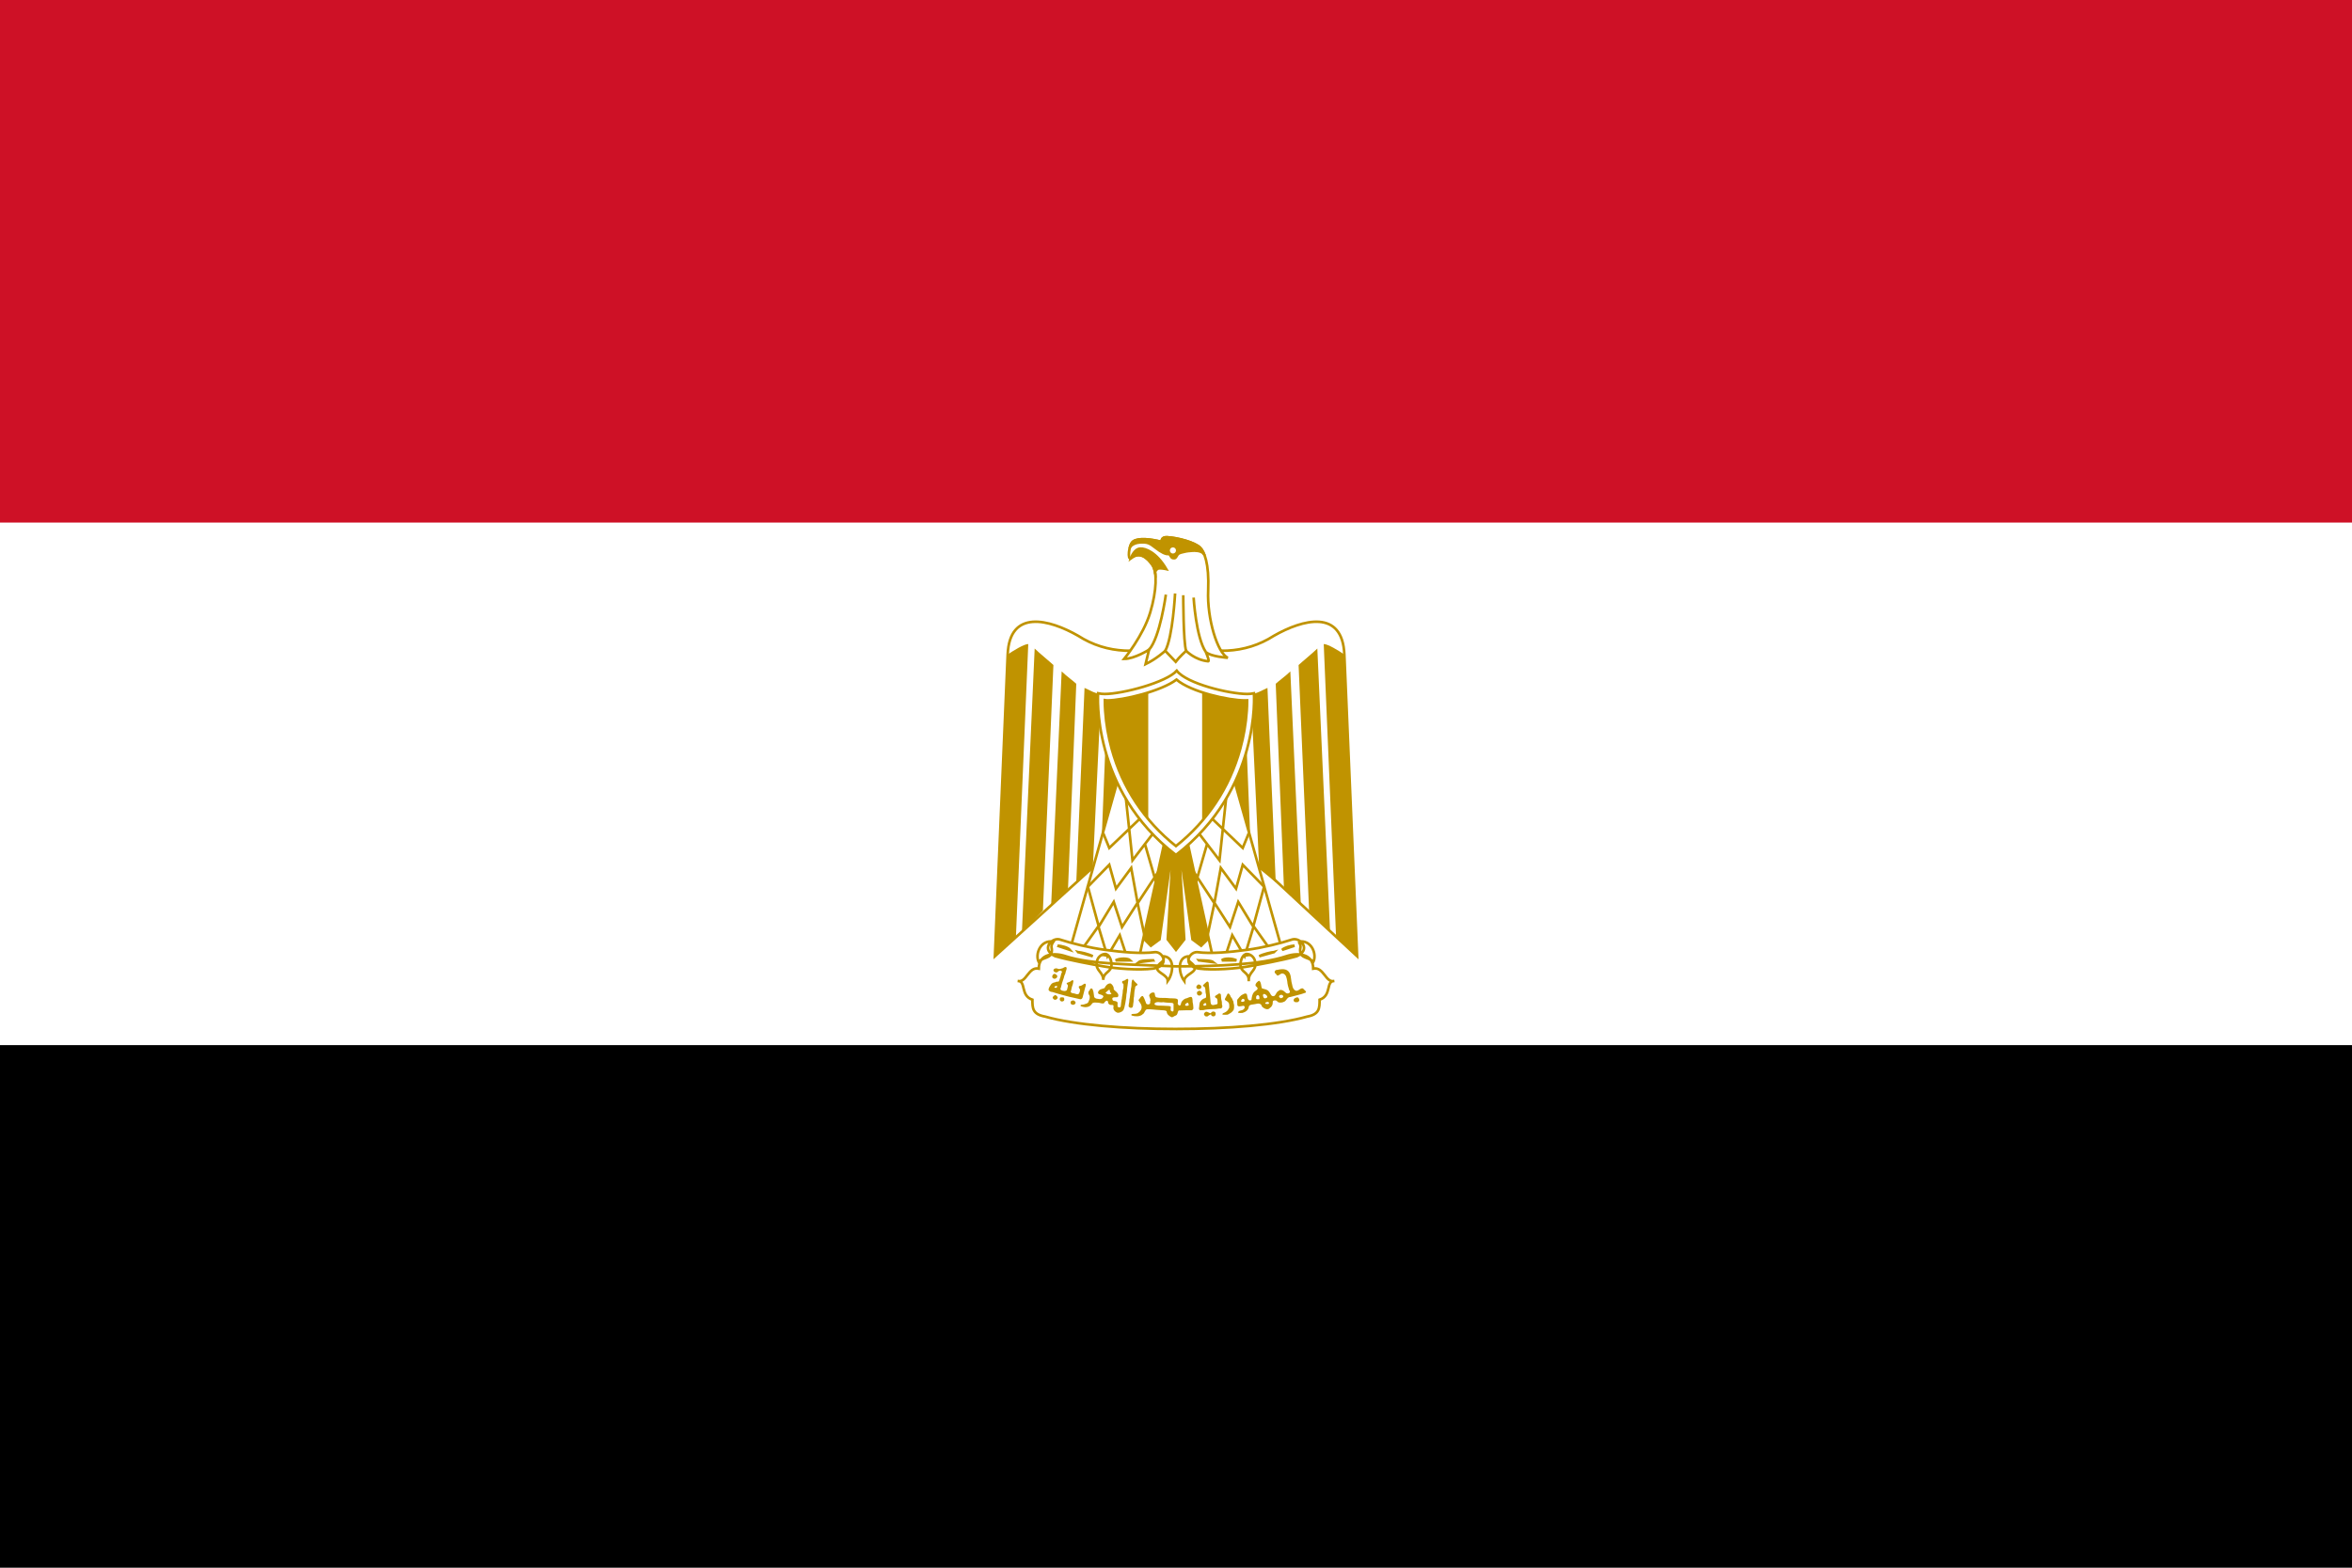
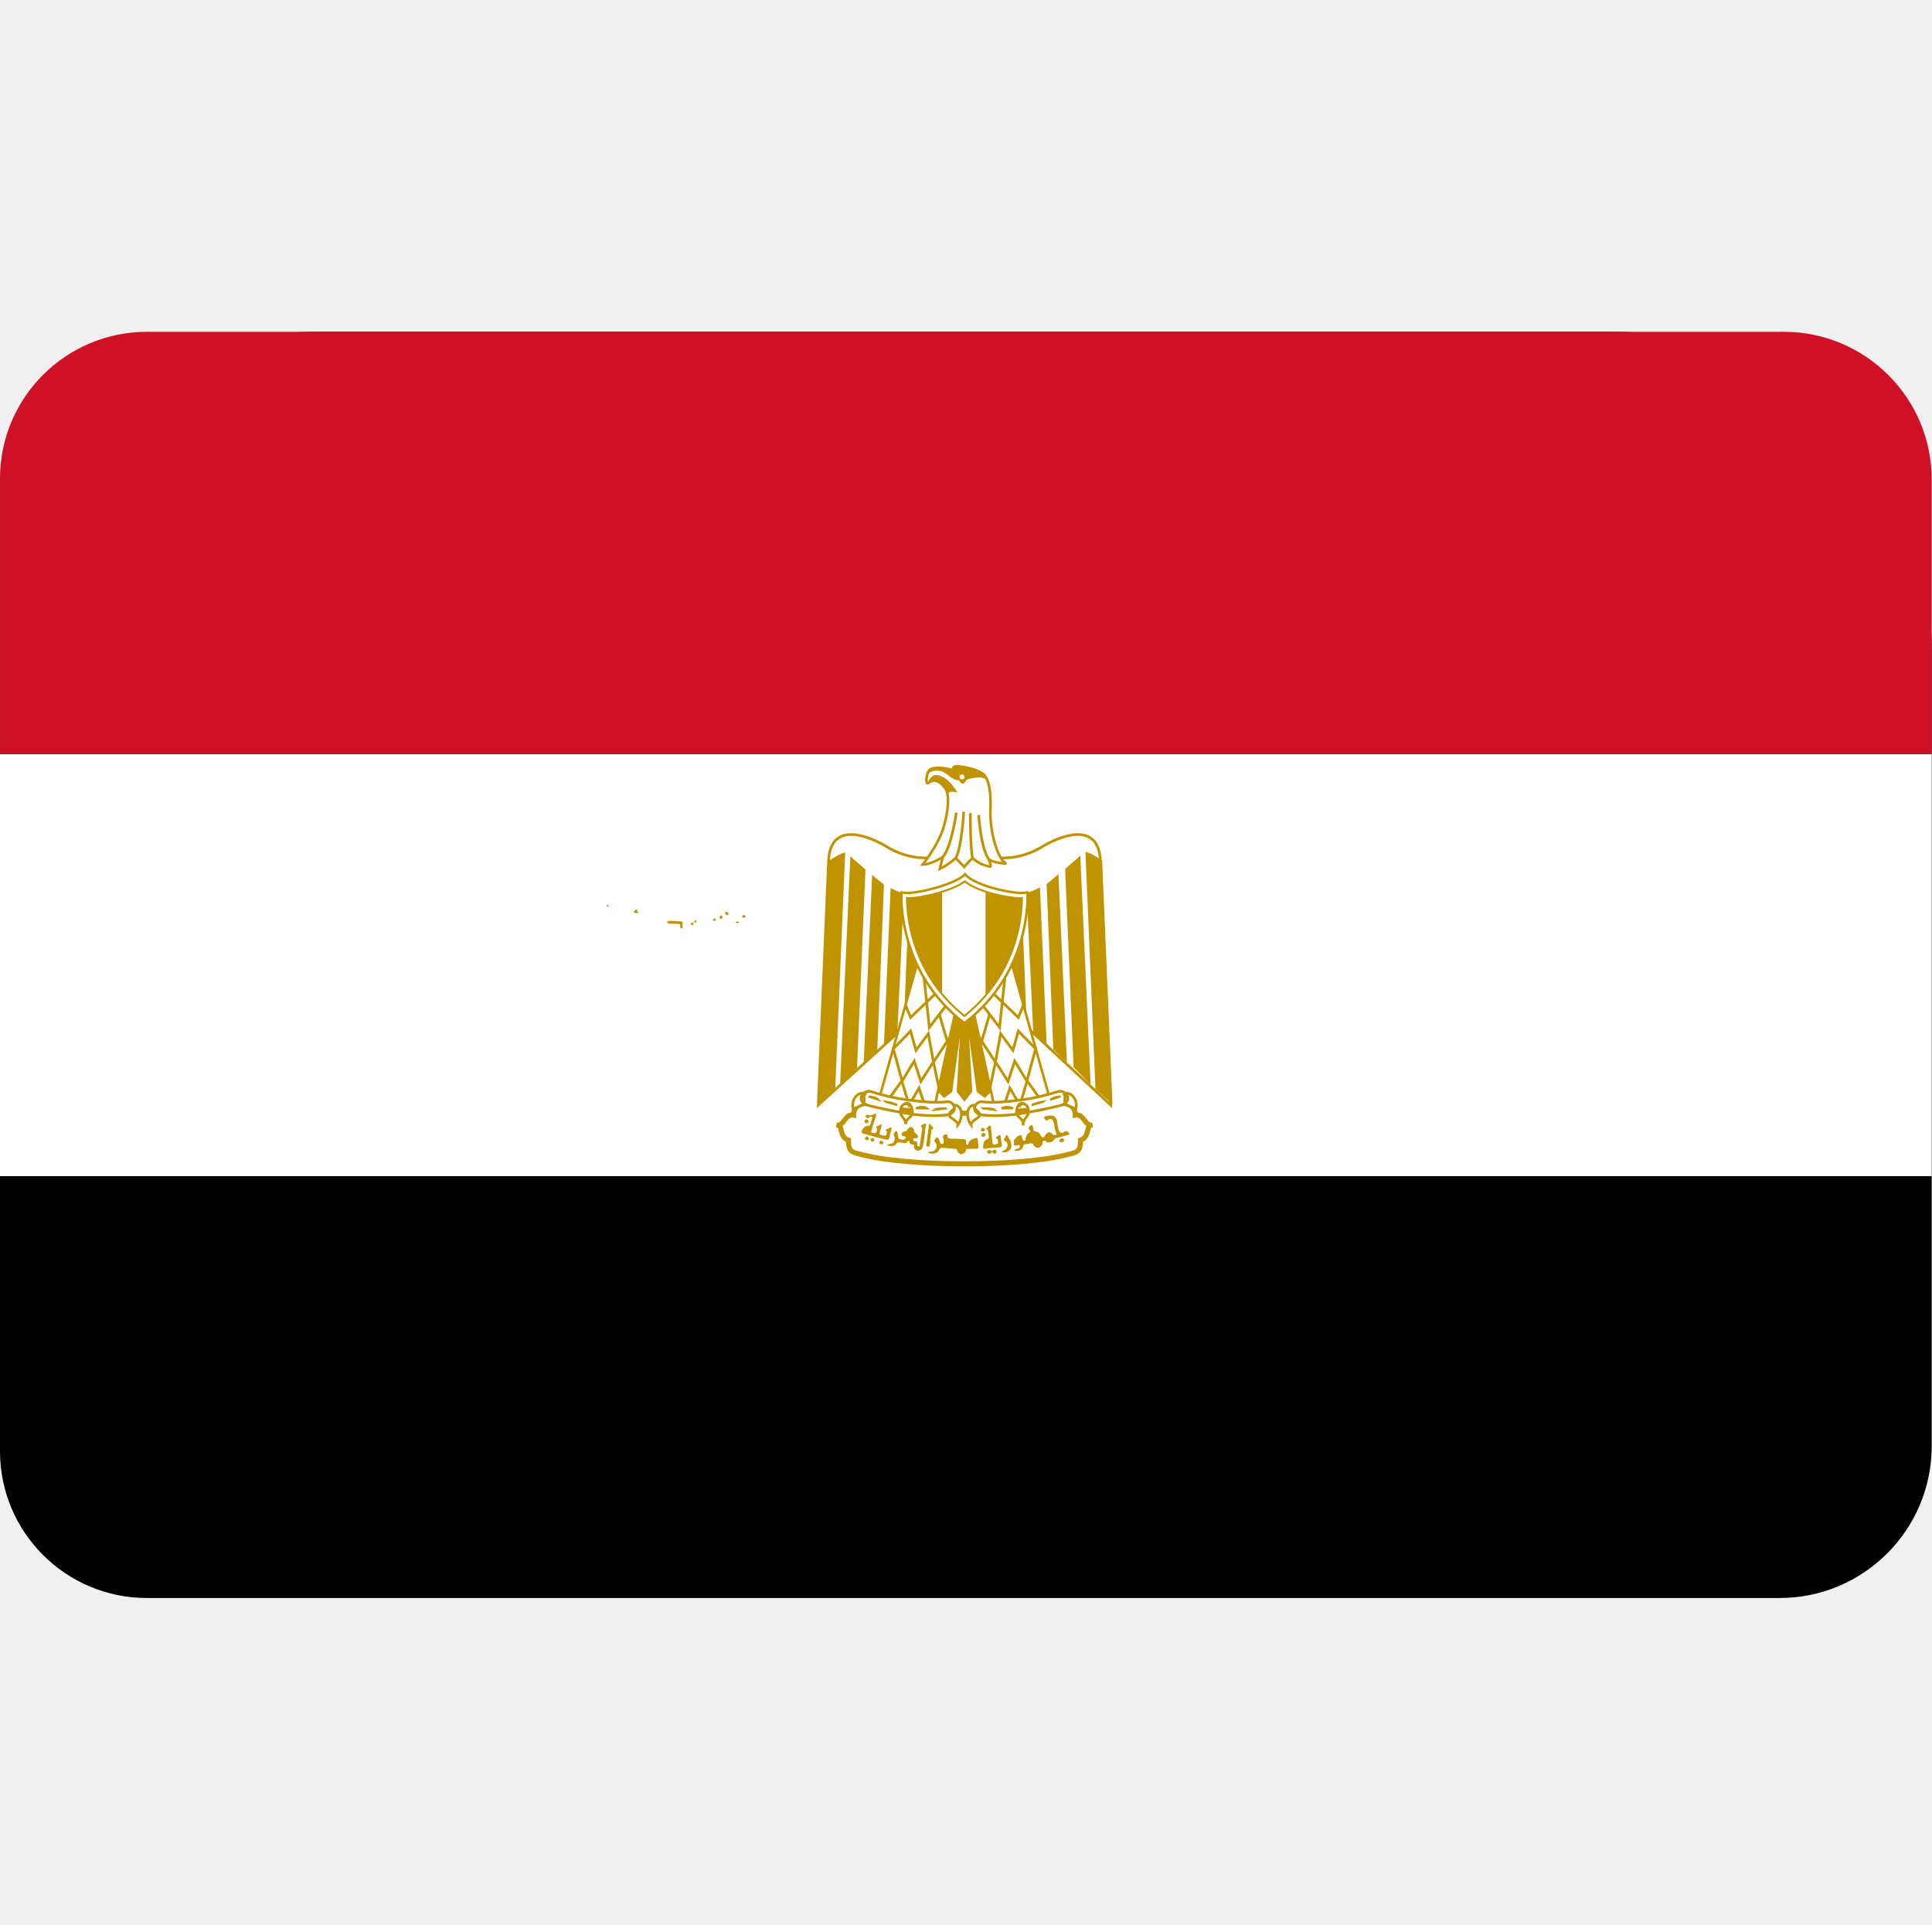
- <svg xmlns="http://www.w3.org/2000/svg" xmlns:xlink="http://www.w3.org/1999/xlink" width="900" height="600">
-   <path d="M0 0h900v600H0z" />
-   <path fill="#fff" d="M0 0h900v400H0z" />
-   <path fill="#ce1126" d="M0 0h900v200H0z" />
-   <g fill="#fff" stroke="#c09300">
-     <path d="M450.81 302.4l68.488 63.58-4.876-115.47c-.716-17.5-15.924-13.486-26.97-7.173-11.192 7.172-23.96 7.172-37.447 2.437-13.485 4.735-26.253 4.735-37.444-2.437-11.045-6.313-26.25-10.328-26.97 7.172l-4.878 115.47 70.098-63.58z" />
-     <g id="a" fill="#c09300" stroke="none">
-       <path d="M393.47 246.49l-4.734 112.32-8.035 7.168 4.88-115.47c2.294-1.578 6.313-4.017 7.89-4.017zM403.09 254.53l-4.017 93.955-8.032 8.22 4.878-108.49c1.58 1.577 6.314 5.45 7.172 6.31zM411.84 261.7l-3.155 78.362-6.455 6.31 4.018-89.406c1.574 1.578 4.73 3.874 5.592 4.734zM421.31 265.72l-3.156 66.787-6.313 5.12 3.157-74.345c1.58.717 4.735 2.438 6.313 2.438zM430.06 265.72l-2.297 55.657-6.455 6.313 2.44-61.252c1.575 0 5.593 0 6.312-.718z" />
+ <svg xmlns="http://www.w3.org/2000/svg" viewBox="0 0 512 510" fill-rule="evenodd" clip-rule="evenodd">
+   <g transform="scale(.4 .637)">
+     <path fill="none" d="M0 0h1280v800H0z" />
+     <clipPath id="a">
+       <path d="M0 0h1280v800H0z" />
+     </clipPath>
+     <g clip-path="url(#a)">
+       <path d="M1279.8 269.74c0-72.688-94.083-131.7-209.966-131.7H209.968C94.085 138.04 0 197.05 0 269.74V603.79c0 33.693 43.612 61.047 97.328 61.047h1081.69c55.623 0 100.783-28.327 100.783-63.217V269.74z" />
+       <path fill="#fff" d="M0 313.726h1279.8v175.6H0z" />
+       <path d="M1279.8 199.5c0-33.922-43.905-61.46-97.983-61.46H97.382c-53.746 0-97.38 27.37-97.38 61.08v114.52h1279.8V199.5z" fill="#ce1126" />
+       <path d="M450.81 302.4l68.488 63.58-4.876-115.47c-.716-17.5-15.924-13.486-26.97-7.173-11.192 7.172-23.96 7.172-37.447 2.437-13.485 4.735-26.253 4.735-37.444-2.437-11.045-6.313-26.25-10.328-26.97 7.172l-4.878 115.47 70.098-63.58z" fill="#fff" stroke="#c09300" stroke-width="1.27" transform="matrix(1.398 0 0 .879 9.884 138.037)" />
+       <g fill="#c09300">
+         <path d="M559.955 354.702l-6.618 98.73-11.233 6.3 6.82-101.498c3.208-1.388 8.826-3.53 11.03-3.53v-.002zM573.404 361.77l-5.616 82.585-11.23 7.226 6.82-95.362c2.207 1.386 8.826 4.79 10.026 5.547v.004zM585.636 368.07l-4.41 68.88-9.024 5.547 5.617-78.587c2.2 1.387 6.613 3.405 7.816 4.16zM598.875 371.605l-4.412 58.706-8.825 4.5 4.412-65.348c2.207.63 6.62 2.143 8.825 2.143zM611.108 371.605l-3.21 48.922-9.025 5.55 3.41-53.84c2.203-.002 7.82-.002 8.825-.632z" />
+       </g>
+       <g fill="#c09300">
+         <path d="M719.14 354.457l6.63 98.617 11.248 6.294-6.83-101.383c-3.213-1.385-8.84-3.527-11.047-3.527zM705.673 361.516l5.624 82.493 11.245 7.216-6.828-95.254c-2.21 1.384-8.84 4.785-10.04 5.54v.004zM693.423 367.812l4.416 68.8 9.037 5.54-5.625-78.497c-2.204 1.386-6.624 3.402-7.83 4.157zM680.165 371.34l4.418 58.64 8.84 4.495-4.42-65.274c-2.21.63-6.63 2.14-8.838 2.14zM667.915 371.34l3.216 48.868 9.038 5.543-3.415-53.778c-2.206 0-7.83 0-8.838-.63z" />
+       </g>
+       <path d="M453.16 315.06l9.613 43.755-3.158 3.155-3.3-2.44-5.45-39.017 2.294 39.018-3.157 4.017-3.157-4.016 2.297-39.017-5.45 39.018-3.303 2.44-3.155-3.155 9.61-43.755h6.315z" fill="#c09300" stroke="#c09300" stroke-width="1.07" transform="matrix(1.398 0 0 .879 9.884 138.037)" />
+       <g stroke="#c09300">
+         <path d="M428.48 295.84l-19.08 67.705 26.255 4.018 11.188-50.924-18.363-20.8z" fill="#fff" stroke-width="1.19" transform="matrix(1.398 0 0 .879 9.884 138.037)" />
+         <path d="M422.17 318.94l2.296 5.593 12.405-11.848M430.76 304.92l2.596 24.346 7.89-10.328M438.09 322.95l4.31 14.875M444.09 332.36l-8.718 13.24m2.72 13.217l-2.79-13.198-2.437-13.424-5.84 7.91-2.562-9.12-8.174 8.385 4.156 15.252 5.738-9.435 3.156 9.612 5.89-9.163M414.99 361.97l5.3-7.444 3.453 11.457 4.734-8.032 3.157 9.615" stroke-width="1.27" fill="none" transform="matrix(1.398 0 0 .879 9.884 138.037)" />
+       </g>
+       <g stroke="#c09300">
+         <path d="M428.48 295.84l-19.08 67.705 26.255 4.018 11.188-50.924-18.363-20.8z" fill="#fff" stroke-width="1.19" transform="matrix(-1.398 0 0 .879 1268.084 138.037)" />
+         <path d="M422.17 318.94l2.296 5.593 12.405-11.848M430.76 304.92l2.596 24.346 7.89-10.328M438.09 322.95l4.31 14.875M444.09 332.36l-8.718 13.24m2.72 13.217l-2.79-13.198-2.437-13.424-5.84 7.91-2.562-9.12-8.174 8.385 4.156 15.252 5.738-9.435 3.156 9.612 5.89-9.163M414.99 361.97l5.3-7.444 3.453 11.457 4.734-8.032 3.157 9.615" stroke-width="1.27" fill="none" transform="matrix(-1.398 0 0 .879 1268.084 138.037)" />
+       </g>
+       <path d="M450 393.81c19.943 0 39.024-1.578 50.213-4.734 4.735-.86 4.735-3.298 4.735-6.455 4.736-1.577 2.295-7.17 5.595-7.17-3.3.863-4.016-5.594-8.033-4.73 0-5.598-5.596-6.314-10.33-4.74-9.47 3.16-26.255 3.876-42.18 3.876-15.924-.717-32.567-.717-42.18-3.875-4.733-1.574-10.326-.858-10.326 4.74-4.018-.864-4.736 5.593-8.034 4.73 3.3 0 .86 5.593 5.594 7.17 0 3.158 0 5.597 4.878 6.456 11.045 3.156 30.128 4.734 50.068 4.734z" fill="#fff" stroke="#c09300" stroke-width="2.38" stroke-linecap="round" transform="matrix(1.398 0 0 .879 9.884 138.037)" />
+       <path d="M422.89 363.54c6.454.86 13.628 1.578 19.225.86 3.153 0 5.45 5.452-.863 6.314-5.593.715-14.345 0-19.08-.862-4.017-.718-12.768-2.295-18.364-3.876-5.594-2.436-1.576-7.168 1.578-6.452 4.88 1.577 11.192 3.157 17.505 4.016zM477.12 363.54c-6.457.86-13.628 1.578-19.08.86-3.302 0-5.597 5.452.716 6.314 5.596.715 14.347 0 19.078-.862 4.02-.718 12.77-2.295 18.364-3.876 5.597-2.436 1.58-7.168-1.577-6.452-4.877 1.577-11.19 3.157-17.5 4.016zM403.09 360.39c-4.877-.86-7.172 4.732-5.593 7.887.717-1.578 4.017-1.578 4.735-3.155.858-2.437-.718-2.437.858-4.732zM422.17 375.06c0-3.153 3.155-2.765 3.155-5.92 0-1.578-.86-4.02-2.437-4.02-1.58 0-3.158 1.58-3.158 3.157-.717 3.157 2.44 3.63 2.44 6.783zM444.88 365.98c4.73 0 4.262 6.314 1.966 9.47 0-2.295-4.017-3.156-4.017-4.732 0-2.442 3.625-2.442 2.05-4.738zM496.91 360.39c4.878-.86 7.174 4.732 5.595 7.887-.718-1.578-4.017-1.578-4.734-3.155-.86-2.437.72-2.437-.86-4.732zM477.83 375.06c0-3.153-3.153-2.765-3.153-5.92 0-1.578.86-4.02 2.438-4.02 1.577 0 3.156 1.58 3.156 3.157.72 3.157-2.44 3.63-2.44 6.783zM455.12 365.98c-4.732 0-4.263 6.314-1.967 9.47 0-2.295 4.015-3.156 4.015-4.732 0-2.442-3.626-2.442-2.048-4.738z" fill="#fff" stroke="#c09300" stroke-width="1.27" stroke-linecap="round" transform="matrix(1.398 0 0 .879 9.884 138.037)" />
+       <g fill="#fff" stroke="#c09300" stroke-width=".89" stroke-linecap="round">
+         <path d="M575.613 456.21c2.208 0 5.617.63 6.62 1.385l-6.627-1.39.007.004zM586.63 458.353c1.204 0 5.616.63 7.822 1.385l-7.83-1.39.007.005zM626.75 461.122c-2.205 0-6.617 0-7.818.63l7.815-.634.005.004zM614.52 461.122c-1.202-.757-5.615-.757-7.82 0h7.82zM702.37 456.21c-2.207 0-5.418.63-6.62 1.385l6.62-1.386zM691.34 458.353c-1.203 0-5.617.63-7.823 1.385l7.83-1.39-.008.005zM651.216 461.122c2.208 0 6.62 0 7.822.63l-7.828-.634.006.004zM663.45 461.122c1.2-.757 5.616-.757 7.82 0h-7.828.007z" />
+       </g>
+       <g fill="#c09300">
+         <path d="M573.753 467.293c-.746-.09-1.14-.462-.95-.9.23-.536.91-.842 1.554-.7.41.092 1.16.568 1.163.738.005.197-.39.662-.562.664-.074 0-.188.04-.254.09-.14.104-.577.154-.95.11zM650.545 470.74c-.278-.067-.72-.457-.72-.638.003-.34.803-.895 1.3-.897.244 0 .915.218 1.165.38.455.298.355.786-.215 1.063-.28.136-1.12.186-1.53.09zM651.05 472.918c-.588-.124-.804-.305-.85-.715-.052-.426.016-.493.733-.738l.51-.176.485.135c.67.188.97.39.993.674.026.305-.335.618-.894.775-.492.14-.522.14-.977.043zM579.92 463.346c-.485-.01-1.15.27-1.53.412-.908.134-1.964.485-2.84.11-.863-.168-2.01-.036-2.14.63.22.574 1.497.902 2.27.523.574-.47 2.142-.748 2.316.057-.64.608-.566 1.414-1.092 2.06-.085.402-.352.784-.7 1.126-.644.04-1.332-.007-1.877.247-.876.03-1.77.303-2.272.77-.564.507-1.103 1.023-1.267 1.647.15.638 1.31.82 2.184.852.932.16 1.866.372 2.796.55 1.518.212 2.938.557 4.457.768 2.214.42 4.54.612 6.772.99.233.047.453.09.7.108.924.12 1.406-.512 1.483-.988.46-1.02.81-2.056 1.267-3.077.314-.41.695-1.332-.568-1.125-.72.27-1.332.68-2.23.714-1.22.044-.523.83-.042 1.153.106.516-.154 1.132-.7 1.538-.726.29-1.638-.05-2.403-.164-.802.01-2.408-.25-1.66-.934.267-.507.29-1.062.612-1.566.41-.54.47-1.13.656-1.703-.505-.682-1.37.226-2.054.303-.474.206-2.245.293-1.31.823.803.384.186 1.052.042 1.538-.05.677-1.17.838-2.053.686-.88-.026-2.1-.437-1.356-1.043.17-.505.45-1 .612-1.51.332-.614.61-1.198.96-1.813.153-.545.463-1.06.874-1.538.026-.604.67-1.122.656-1.732-.066-.298-.277-.406-.568-.412zm-177.194-86.883c.114-.013.195-.002.306.027.35.093.36.272 0 .467-.157.085-.336.168-.393.165-.655-.035-.848-.097-.875-.247-.024-.133.042-.17.48-.302.218-.065.367-.098.48-.11zM573.446 474.13c-.694-.408-.582-.707.443-1.188.438-.206.705-.183 1.205.106.773.443.804.723.122 1.103-.337.188-.484.227-.877.23-.41.002-.525-.03-.894-.25zM577.71 474.94c-.678-.105-1.068-.534-.87-.956.18-.382.282-.42 1.174-.425 1-.007 1.193.098 1.203.65.005.313-.032.385-.28.53-.29.168-.846.26-1.227.2zM702.285 475.01c-.317-.166-.38-.24-.384-.452-.003-.36.327-.626 1.044-.83.953-.27 1.342-.234 1.7.163.478.53.454.746-.118 1.102-.314.197-.374.208-1.096.213-.71.002-.79-.01-1.145-.195zM583.372 476.02c-.51-.084-.772-.324-.78-.708-.005-.294.03-.34.355-.5.212-.105.546-.194.81-.216.372-.033.508-.012.808.12.77.34.934.677.488 1.004-.475.348-.925.428-1.68.3zM614.016 476.883c-.114-.09-.362-.14-.388-.253.045-.487.082-.98.33-1.448.133-.46.016-.94.27-1.388.262-.815.262-1.654.562-2.464.014-.417.077-.834.27-1.236.22-.634.018-1.297.316-1.924-.032-.236.398-.865.777-.492.55.507 1.275.918 1.987 1.332.612.222.05.55-.372.66-.582.143-.723.545-.68.898-.082.364-.315.708-.34 1.08-.12.548-.097 1.103-.21 1.65-.255.535-.158 1.108-.242 1.66.01.35-.255.668-.218 1.02-.067.356-.092.785-.57 1.03-.46.145-1.123.12-1.492-.125zM655.536 468.27c-.674.32-1.277.697-1.88 1.07-.826.395.682.624.875.962.22.515.208 1.063.264 1.592.25.486.36 1 .305 1.51-.073.548-1.208.433-1.704.743-.688.182-.962.607-1.486.907-.344.424-.436.945-.48 1.428.05.394-.423.834 0 1.18.054.05.12.117.174.166.142.127.48.025.7.055.703-.025 1.437.04 2.096-.138 1.69-.184 3.4-.2 5.112-.247 1.047.02 2.055-.208 3.1-.192.822.114 1.19-.445 1.18-.85-.463-.576-.062-1.257-.435-1.842-.33-.592-.2-1.255-.35-1.868-.02-.482-.994-.66-1.486-.302-.476.303-1.247.364-1.615.742-.415.53.877.53 1.092.933.246.408.165.86.218 1.29.16.522-.74.55-1.31.605-.75.177-1.803.295-2.228-.275-.267-.42-.23-.873-.307-1.318-.018-.785-.317-1.555-.392-2.335-.072-.964-.337-1.922-.437-2.884-.012-.4-.098-1.053-1.004-.934zm-194.57-85.328l.436.027.088.658-.567.11c-.3.056-.565.084-.57.083-.003 0-.122-.046-.26-.11-.308-.14-.23-.338.174-.604.228-.15.334-.178.7-.164zM612.77 467.363c-.53.12-1.204.61-1.746.605-1.23.054-1.058.808-.175 1.07.115.23.006.517.043.77.172.694-.525 1.252-.393 1.95-.062.765-.43 1.51-.48 2.28-.346.794-.35 1.61-.57 2.418-.144.723-.977.468-1.703.274-.006-.313-.038-.62-.043-.934.302-.718-.617-.928-1.53-1.016-.96.057-1.43-.46-1.223-.99.413-.307 1.45-.222 2.098-.274 1.372.18 1.317-.977.612-1.373-.482-.56-1.676-.8-2.01-1.374.134-.762-.67-1.523-1.66-1.896-1.522-.067-2.67.76-3.233 1.566-.632.115-1.264.234-1.88.385-.99.155-2.402 1.236-1.047 1.648.762.132 3.077.464 2.053 1.126-.576.62-1.68.63-2.664.466-1.013 0-2.14-.31-2.098-1.044-.207-.66-.172-1.37-.656-1.978-.207-.738-1.54-.565-1.616.11-1.025.47-.89 1.228-.175 1.786.446.64.004 1.386-.436 1.977-.268.77-1.617.796-2.58 1.044-.47.116-2.276-.068-1.615.578 1.053.233 2.31.444 3.407.274 1.15-.09 2.15-.584 2.71-1.208.77-.492 2.1-.235 3.1-.247 1.08-.002 2.185.476 3.234.164.303-.495 1.708-1.313 2.14-.466-.074.76.99 1.166 2.097 1.072 1.208-.043.76.537.742.99.08.82.923 1.25 2.01 1.592.37.063.763.042 1.136 0 1.047-.207 2.173-.5 2.49-1.236.426-.6.435-1.275.744-1.895.248-.994.568-1.987.61-2.994.387-.914.277-1.878.57-2.803.185-.687.322-1.373.437-2.06-.128-.367-.38-.428-.7-.357h.002zm-191-89.05c.21.017.33.18.35.467.022.32.288.58.61.632.256.04.234.21-.043.33-.16.07-.45.11-.96.11-.808-.003-1.31-.135-1.748-.413l-.264-.165.393-.166c.198-.095.557-.292.786-.44.4-.255.662-.373.874-.357zM695.603 464.093c-.793.023-1.59.104-2.315.22-1.454-.057-2.185.903-.787 1.374.842 1.348 2.155-.28 3.496-.165 2.01.246 2.18 1.61 2.49 2.637.113 1.016.58 2.005 1.05 2.965 1.344.94-1.008 1.53-2.01.797-.855-.584-2.685-1.3-3.714-.494-1.264.335-1.315 1.397-2.36 1.702-1.69.324-1.902-.983-2.796-1.538-.82-.724-2.39-.788-3.67-1.043-.6-.765-.286-2.063-1.527-2.584-1.044.268-2.957 1.496-1.356 2.06 1.56.845-.682 1.232-1.398 1.814-1.023.715-1.187 1.702-1.355 2.61-1.76.61-2.1-.693-2.314-1.51-.137-.98-1.448-.692-2.36-.33-1.33.337-1.996 1.133-2.926 1.757-.112.57.052 1.192.044 1.785.302.713 1.68.378 2.533.33 1.368-.36 1.93.55.83 1.07-.743.596-3.103.284-2.884 1.237.76.055 1.553.037 2.317 0 1.523-.263 3.16-.94 3.32-2.006.2-.93 2.33-.76 3.495-.96 1.454-.265 3.207-.333 3.538.822.99.655 3.143 1.393 4.238.495 1.112-.425 1.645-1.175 1.573-1.977-.226-.69 1.774-.714 2.272-.33.728.755 3.007.533 4.107.11 1.17-.542 1.422-1.498 3.1-1.51 2.494-.47 5.083-.74 7.515-1.32 1.973-.27-.293-1.052-.785-1.51-1.502-.467-2.807 1.443-4.5.495-1.31-.63-1.22-1.826-1.705-2.747-.33-1.193-.247-2.568-1.616-3.515-.938-.628-2.216-.78-3.537-.742zm-214.626-84.83c.175-.002.373.052.7.165.61.212 1.047.565 1.047.85 0 .19-.077.2-.524.33-.277.08-.59.167-.7.166-.252-.002-.873-.314-.873-.44 0-.052-.082-.252-.174-.41-.165-.284-.14-.28.086-.468.143-.122.26-.19.437-.193zm11.84 1.448c.52-.02.83.08 1.05.33.253.29.08.51-.57.687-.283.078-.568.14-.61.138-.043-.003-.277-.09-.524-.193-.378-.155-.434-.232-.438-.41-.004-.28.49-.526 1.093-.55zm-15.093.125c.152-.015.292.035.48.138.252.135.332.244.393.52.045.193.038.442 0 .55-.067.2-.074.19-.785.193-.896.005-.98-.056-.962-.577.01-.332.017-.42.306-.606.224-.142.415-.204.568-.22zm-4.132 1.275c.28.04.542.173.612.384.09.28.012.406-.35.522-.31.1-1.025.133-1.222.056-.065-.026-.196-.09-.263-.166-.096-.106-.078-.157.042-.22.085-.042.176-.105.175-.136 0-.033.095-.144.22-.247.203-.17.507-.234.785-.193zm15.12 1.217c.25 0 .46.054.613.138.258.143.25.352-.044.494-.19.09-1.218.083-1.57 0-.16-.038-.22-.088-.22-.193-.004-.124.052-.2.393-.302.286-.086.58-.137.83-.138zM663.952 479.344c-.134-.055-.332-.103-.133-.195.24-.267.724-.36 1.153-.457.765-.21 1.426-.564 1.92-.984.07-.294.592-.452.59-.758.003-.417.044-.845-.118-1.253-.18-.376-.632-.662-1.156-.857-.36-.178-.944-.227-1.075-.54-.074-.302.354-.53.503-.8.312-.37.575-.76.91-1.12.362-.254.922-.014 1.11.23.263.244.498.507.63.79.422.29.796.633.95 1.02.206.273.534.53.515.85 0 .365.328.69.307 1.06.02.493.018 1.006-.267 1.47-.196.26-.588.414-.848.645-.446.26-.937.51-1.51.647-.404.08-.64.375-1.145.303-.72.008-1.45.07-2.163-.003.045.047-.218-.08-.175-.05zM654.376 479.74c-.34-.22-.412-.313-.417-.528-.005-.218.062-.304.394-.515.613-.39.913-.398 1.97-.062 1.01.32 1.353.35 1.444.123.086-.22.668-.42 1.22-.422.35-.002.55.04.83.178.35.172.367.2.376.598.006.407-.002.422-.406.647-.388.213-.45.226-.93.196-.61-.038-.98-.215-1.078-.517-.07-.22-.194-.274-.286-.124-.03.048-.18.107-.335.132-.286.044-.768.235-1.11.44-.13.076-.357.112-.726.114-.496.003-.566-.016-.948-.263zM626.668 471.916c-.93.007-1.93.498-2.054 1.072.212.66 1.086 1.31.524 2.005.39.89-1.064 1.228-2.053.714-.597-.854-.9-1.79-1.79-2.555-1.125-.2-1.615.93-2.404 1.32.392.662 1.533 1.258 1.66 2.086.274.805-.503 1.698-1.615 2.115-.96.576-2.273.37-3.45.495-1.433.527 1.05.72 1.703.742 1.463.093 2.985-.028 4.062-.715 1.075-.322.993-1.49 2.272-1.62 2.22-.062 4.422.214 6.64.247 1.188.18 3.024-.088 3.845.467.003.972 1.316 1.573 2.578 1.95.696.12 1.432-.422 2.14-.523 1.35-.27.94-1.32 1.748-1.73 2.307-.078 4.636-.062 6.947-.083.44.007.57-.386.873-.55-.05-.56-.084-1.117-.22-1.675-.444-.71.073-1.622-.742-2.225-1.16-.2-2.146.47-3.32.522-1.293.362-2.384 1.114-2.445 2.032-.766.787-1.995-.14-1.573-.797-.048-.286.1-.62-.043-.88-.71-.534-1.952-.36-2.93-.44-1.422.037-2.812-.156-4.236-.136-1.25-.06-2.547.07-3.757-.137-1.442-.027-1.244-.913-1.486-1.538-.254-.12-.562-.167-.872-.166zm-182.682-88.835c.48.008.932.047 1.398.083.603.063 1.244-.13 1.836 0 1.364.146 2.73.112 4.106.193.363-.004.623.163.873.302.002.6 0 1.213 0 1.813-.043.228.105.527-.22.687-.104.046-.22.095-.348.11-.38-.06-.78-.217-.962-.44-.057-.313.025-.618.043-.933-.01-.08.057-.208 0-.275-.296-.133-.633-.22-1.004-.22-1.19-.026-2.352-.08-3.54-.11-.987-.04-2.004.053-2.97-.11-.376-.086-.864-.057-1.093-.302-.327-.24.145-.525.48-.632.446-.127.92-.17 1.4-.165zm14.975.667c.223-.002.293.045.394.302.064.164.14.366.174.44.052.102-.03.136-.26.19-.692.165-1.38.15-1.617-.054-.108-.092.018-.382.22-.494.403-.228.852-.384 1.09-.385z" />
+       </g>
+       <path d="M449.98 327.23c32.642-25.106 29.843-61.883 29.843-61.883-.86.172-1.68.258-2.54.258-6.848 0-23.18-3.917-26.99-8.892-4.08 4.503-20.77 8.892-27.573 8.892-.86 0-1.722-.086-2.54-.258 0 0-2.843 36.776 29.8 61.883z" fill="#fff" stroke="#c09300" stroke-width="1.15" transform="matrix(1.398 0 0 .879 9.884 138.037)" />
+       <path d="M477.22 268.04c-.28.018-.563.026-.848.026-6.205 0-20.62-3.183-26.175-7.957-5.82 4.41-20.47 7.956-26.576 7.956-.285 0-.568-.035-.848-.086-.015 1.39.058 2.832.144 4.144.323 4.9 1.183 9.82 2.488 14.552 4.108 14.895 12.516 27.553 24.572 37.155 12.066-9.61 20.484-22.28 24.6-37.185 1.308-4.732 2.17-9.65 2.496-14.55.086-1.285.157-2.692.148-4.055z" fill="#fff" stroke="#c09300" stroke-width=".92" transform="matrix(1.398 0 0 .879 9.884 138.037)" />
+       <path d="M624.137 370.998c-8.21 1.622-17.096 2.665-22.018 2.665-.4 0-.788-.037-1.18-.083-.02 1.223.097 2.502.218 3.654.45 4.307 1.626 8.613 3.45 12.773 3.866 8.812 10.495 16.73 19.53 23.54v-42.55zM652.964 370.92v43.29c9.498-6.963 16.403-15.124 20.402-24.227 1.828-4.16 2.996-8.466 3.452-12.773.12-1.128.232-2.373.218-3.57-.393.015-.78.027-1.18.027-5.214 0-14.567-1.03-22.892-2.747z" fill="#c09300" />
+       <g transform="matrix(1.398 0 0 .879 9.884 138.037)">
+         <path d="M462.31 253.09c.667.04-.902-3.568-.902-3.568 1.765 1.804 8.43 2.235 8.43 2.235-4-1.766-7.998-15.096-7.528-25.72.432-10.665-1.528-14.86-3.097-16.43-2-2-8.43-3.763-12.664-3.998-2.393-.12-2 1.802-2 1.802-4.43-1.137-8.86-1.568-10.862-.235-1.882 1.255-2.274 7.528-.9 6.43 3.33-2.666 6.233-.235 8.232 2.666 1.764 2.55 1.647 9.763-.902 18.192-2.666 8.86-9.96 17.722-9.96 17.722 3.96 0 9.53-3.528 9.53-3.528l-1.334 5.527c4.195-2 7.528-5.097 7.528-5.097l4 4.195c1.332-1.764 3.998-4.195 3.998-4.195s3.333 3.53 8.43 4z" fill="#fff" stroke="#c09300" stroke-width="1.22" />
+         <path d="M446.12 227.57s-2.235 16.428-6.43 21.094M449.65 227.14s-.863 16.623-3.764 21.956M452.78 227.81s0 18.192 1.098 21.29M456.74 228.71s.902 15.29 4.666 20.82" stroke="#c09300" stroke-width="1.27" fill="none" />
+         <path d="M442.08 219.61c-.196-1.45-.55-2.588-1.06-3.333-1.998-2.9-4.9-5.332-8.232-2.666 0 0 1.137-3.528 3.568-3.645 1.882-.118 6.155 1.41 9.92 7.84 0 0-2.784-.626-3.45-.038-1.255 1.098-.746 1.843-.746 1.843zM432.44 209.26c.274-.902.706-1.725 1.255-2.078 2-1.333 6.43-.902 10.86.235 0 0-.392-1.92 2-1.803 4.234.235 10.664 2 12.663 4 .47.51 1.02 1.254 1.49 2.39h-.078c-.98-1.372-3.764-1.293-4.43-1.215-1.06.117-1.726.077-3.138.43-.666.157-1.686.353-2.234.784-.432.353-.785 1.647-1.45 1.647-1.06 0-.98-.273-1.256-.587-.353-.43-.55-1.06-.902-1.02-1.097.197-2.862-.666-5.096-2.43-2.235-1.765-3.098-2.196-6-2-2.86.235-3.763 1.843-3.763 1.843l.08-.196z" fill="#c09300" stroke="#c09300" stroke-width=".35" />
+         <circle cx="448.824" cy="210.672" r="1.176" fill="#fff" />
+       </g>
    </g>
-     <use xlink:href="#a" transform="matrix(-1 0 0 1 900 0)" />
-     <path fill="#c09300" d="M453.16 315.06l9.613 43.755-3.158 3.155-3.3-2.44-5.45-39.017 2.294 39.018-3.157 4.017-3.157-4.016 2.296-39.017-5.45 39.018-3.303 2.44-3.155-3.155 9.61-43.755h6.315z" />
-     <g id="b" fill="none">
-       <path fill="#fff" d="M428.48 295.84l-19.08 67.705 26.255 4.018 11.188-50.924-18.363-20.8z" />
-       <path d="M422.17 318.94l2.296 5.593 12.405-11.848M430.76 304.92l2.596 24.346 7.89-10.328M438.09 322.95l4.31 14.875M444.09 332.36l-8.718 13.24m2.72 13.217l-2.79-13.198-2.437-13.424-5.84 7.91-2.562-9.12-8.174 8.385 4.156 15.252 5.738-9.435 3.155 9.612 5.89-9.163M414.99 361.97l5.3-7.444 3.452 11.457 4.735-8.032 3.157 9.615" />
-     </g>
-     <use xlink:href="#b" transform="matrix(-1 0 0 1 900 0)" />
-     <path d="M450 393.81c19.943 0 39.024-1.578 50.213-4.734 4.735-.86 4.735-3.298 4.735-6.455 4.736-1.577 2.295-7.17 5.595-7.17-3.3.863-4.016-5.594-8.033-4.73 0-5.598-5.596-6.314-10.33-4.74-9.47 3.16-26.255 3.876-42.18 3.876-15.924-.717-32.567-.717-42.18-3.875-4.733-1.574-10.326-.858-10.326 4.74-4.018-.864-4.736 5.593-8.034 4.73 3.3 0 .86 5.593 5.594 7.17 0 3.158 0 5.597 4.878 6.456 11.045 3.156 30.128 4.734 50.068 4.734zM422.89 363.54c6.454.86 13.628 1.578 19.225.86 3.153 0 5.45 5.452-.863 6.314-5.593.715-14.345 0-19.08-.862-4.017-.718-12.768-2.295-18.364-3.876-5.594-2.436-1.576-7.168 1.578-6.452 4.88 1.577 11.192 3.157 17.505 4.016zM477.12 363.54c-6.457.86-13.628 1.578-19.08.86-3.302 0-5.597 5.452.716 6.314 5.596.715 14.347 0 19.078-.862 4.02-.718 12.77-2.295 18.364-3.876 5.597-2.436 1.58-7.168-1.577-6.452-4.877 1.577-11.19 3.157-17.5 4.016zM403.09 360.39c-4.877-.86-7.172 4.732-5.593 7.887.717-1.578 4.017-1.578 4.735-3.155.858-2.437-.718-2.437.858-4.732zM422.17 375.06c0-3.153 3.155-2.765 3.155-5.921 0-1.578-.86-4.02-2.437-4.02-1.58 0-3.158 1.58-3.158 3.157-.718 3.157 2.44 3.63 2.44 6.783zM444.88 365.98c4.73 0 4.262 6.314 1.966 9.47 0-2.295-4.017-3.156-4.017-4.732 0-2.442 3.625-2.442 2.05-4.738zM496.91 360.39c4.878-.86 7.174 4.732 5.595 7.887-.718-1.578-4.017-1.578-4.734-3.155-.86-2.437.72-2.437-.86-4.732zM477.83 375.06c0-3.153-3.153-2.765-3.153-5.921 0-1.578.86-4.02 2.438-4.02 1.577 0 3.156 1.58 3.156 3.157.72 3.157-2.44 3.63-2.44 6.783zM455.12 365.98c-4.732 0-4.263 6.314-1.967 9.47 0-2.295 4.015-3.156 4.015-4.732 0-2.442-3.626-2.442-2.048-4.738zM404.67 361.97c1.58 0 4.018.718 4.735 1.577l-4.74-1.58zM412.55 364.41c.862 0 4.018.716 5.596 1.575l-5.6-1.58zM441.25 367.56c-1.578 0-4.734 0-5.593.715l5.59-.72zM432.5 367.56c-.86-.862-4.016-.862-5.593 0h5.59zM495.34 361.97c-1.578 0-3.875.718-4.735 1.577l4.735-1.577zM487.45 364.41c-.86 0-4.017.716-5.595 1.575l5.6-1.58zM458.75 367.56c1.58 0 4.735 0 5.595.715l-5.6-.72zM467.5 367.56c.86-.862 4.018-.862 5.595 0h-5.6z" />
-     <g fill="#c09300" stroke="none">
-       <path d="M403.34 374.58c-.534-.102-.815-.525-.68-1.025.164-.61.65-.957 1.112-.794.294.105.83.646.832.84.003.222-.28.752-.402.754-.053 0-.135.046-.182.102-.1.118-.413.175-.68.124zM458.27 378.5c-.2-.074-.515-.518-.515-.724.002-.387.574-1.018.93-1.02.174-.002.654.247.833.433.325.337.254.892-.154 1.207-.2.155-.8.212-1.094.103zM458.63 380.98c-.42-.142-.574-.348-.608-.814-.036-.485.012-.56.525-.84l.365-.2.347.155c.478.215.692.446.71.768.017.348-.24.704-.64.883-.353.16-.374.16-.7.05zM407.75 370.09c-.346-.01-.82.307-1.094.47-.65.15-1.404.55-2.03.124-.618-.19-1.44-.04-1.532.718.158.652 1.07 1.025 1.625.594.41-.537 1.53-.853 1.655.063-.457.69-.405 1.608-.78 2.343-.062.457-.253.892-.5 1.28-.463.047-.955-.007-1.345.282-.626.034-1.265.345-1.625.875-.403.578-.79 1.165-.906 1.875.106.725.936.933 1.56.97.668.182 1.336.423 2 .624 1.087.242 2.103.634 3.19.874 1.583.477 3.247.697 4.842 1.125.168.054.325.103.5.124.663.137 1.008-.583 1.063-1.125.33-1.16.58-2.34.906-3.5.226-.467.498-1.518-.405-1.282-.515.308-.952.773-1.594.812-.873.05-.374.945-.03 1.313.076.587-.11 1.288-.5 1.75-.52.33-1.172-.057-1.72-.188-.573.01-1.722-.283-1.186-1.062.19-.577.207-1.21.437-1.782.295-.613.337-1.284.47-1.936-.36-.777-.98.256-1.47.344-.337.234-1.604.334-.936.937.575.437.134 1.197.03 1.75-.036.77-.837.954-1.468.78-.628-.03-1.5-.496-.97-1.186.122-.576.323-1.14.44-1.72.236-.698.436-1.363.686-2.062.11-.62.33-1.208.625-1.75.018-.686.478-1.276.47-1.97-.048-.338-.2-.46-.407-.468zm-3.594 7.25c.082-.014.14-.002.22.03.25.107.256.31 0 .532-.113.097-.24.19-.282.188-.468-.04-.606-.11-.625-.28-.02-.152.03-.196.342-.345.156-.074.263-.11.344-.125zM403.12 382.36c-.496-.466-.416-.806.317-1.353.314-.234.505-.208.863.12.553.504.575.823.087 1.255-.24.213-.346.257-.627.26-.293.003-.376-.034-.64-.282zM406.17 383.28c-.485-.12-.764-.608-.623-1.088.13-.434.203-.477.84-.483.716-.008.854.11.86.74.005.355-.022.437-.2.6-.206.193-.604.297-.877.23zM495.28 383.36c-.227-.19-.273-.274-.275-.515-.003-.41.233-.712.746-.944.683-.307.96-.265 1.217.187.342.6.325.847-.084 1.252-.225.223-.268.236-.785.24-.507.004-.565-.01-.818-.22zM410.22 384.51c-.364-.097-.552-.37-.557-.807-.004-.334.02-.387.253-.57.152-.118.39-.22.58-.245.266-.037.363-.013.578.138.55.387.668.77.35 1.14-.34.397-.663.488-1.204.344zM432.14 385.49c-.08-.1-.26-.16-.278-.287.032-.555.06-1.117.236-1.648.096-.523.012-1.07.194-1.58.187-.926.187-1.88.402-2.802.01-.475.055-.95.193-1.406.157-.722.013-1.476.226-2.19-.023-.267.285-.983.556-.56.393.578.91 1.046 1.42 1.517.438.252.036.624-.266.75-.416.163-.517.62-.487 1.022-.058.414-.225.806-.242 1.23-.087.622-.07 1.254-.15 1.876-.183.61-.114 1.26-.174 1.888.01.398-.18.76-.155 1.16-.048.406-.066.894-.407 1.172-.33.166-.804.138-1.068-.142zM461.84 375.69c-.482.365-.914.795-1.344 1.22-.592.448.487.71.625 1.093.158.586.15 1.21.19 1.812.178.552.257 1.138.217 1.72-.05.62-.863.49-1.218.843-.493.207-.69.69-1.064 1.03-.246.484-.312 1.077-.344 1.626.036.448-.302.95 0 1.344.04.055.086.132.125.187.102.145.343.03.5.063.504-.03 1.03.047 1.5-.157 1.21-.208 2.432-.225 3.657-.28.75.024 1.47-.237 2.218-.22.587.13.85-.505.844-.967-.332-.654-.045-1.43-.312-2.094-.235-.674-.143-1.43-.25-2.126-.015-.55-.71-.752-1.063-.344-.34.345-.892.414-1.155.844-.297.602.627.603.78 1.062.177.465.12.98.157 1.47.115.592-.53.625-.937.687-.537.2-1.29.336-1.594-.313-.19-.48-.164-.993-.218-1.5-.013-.892-.227-1.768-.28-2.656-.052-1.097-.242-2.187-.313-3.28-.01-.457-.072-1.2-.72-1.064zm-.625 8.25l.313.03.03.376.032.375-.406.126c-.215.064-.404.095-.407.094-.003 0-.088-.053-.187-.125-.22-.16-.164-.385.125-.688.163-.17.24-.203.5-.187zM431.25 374.66c-.38.135-.862.693-1.25.688-.88.062-.757.92-.125 1.218.083.26.005.588.03.875.124.79-.374 1.426-.28 2.22-.044.87-.307 1.718-.344 2.594-.246.903-.25 1.832-.405 2.75-.104.823-.7.533-1.22.312-.003-.356-.026-.705-.03-1.062.216-.817-.44-1.056-1.094-1.156-.685.065-1.022-.523-.874-1.125.295-.35 1.036-.254 1.5-.313.98.204.942-1.112.438-1.562-.345-.636-1.2-.91-1.438-1.563.096-.866-.48-1.732-1.187-2.156-1.09-.077-1.912.862-2.314 1.78-.452.13-.904.267-1.344.438-.71.177-1.72 1.407-.75 1.875.545.15 2.2.528 1.47 1.28-.413.708-1.202.72-1.907.532-.724 0-1.53-.352-1.5-1.187-.148-.75-.123-1.558-.47-2.25-.147-.84-1.1-.643-1.155.125-.733.534-.636 1.397-.125 2.03.32.73.003 1.578-.313 2.25-.19.876-1.155.906-1.843 1.188-.34.132-1.63-.077-1.158.658.754.265 1.653.505 2.438.312.823-.102 1.538-.665 1.938-1.375.552-.56 1.502-.267 2.218-.28.773-.003 1.563.54 2.313.186.216-.563 1.22-1.494 1.53-.53-.053.863.71 1.326 1.5 1.22.864-.05.544.61.53 1.124.058.934.66 1.425 1.44 1.812.264.072.544.048.81 0 .75-.235 1.555-.568 1.782-1.406.304-.68.31-1.45.532-2.156.177-1.13.406-2.26.437-3.406.277-1.04.198-2.136.407-3.188.133-.782.23-1.563.313-2.344-.092-.417-.272-.487-.5-.406zm-6.78 4.156c.15.02.234.204.25.53.015.366.205.662.436.72.183.046.167.24-.03.375-.116.08-.322.128-.688.126-.578-.003-.937-.153-1.25-.47l-.188-.186.28-.188c.143-.108.4-.332.564-.5.285-.29.473-.424.625-.406zM490.5 370.94c-.567.026-1.137.118-1.656.25-1.04-.065-1.563 1.027-.563 1.563.603 1.534 1.542-.317 2.5-.188 1.44.28 1.56 1.832 1.783 3 .08 1.157.414 2.282.75 3.375.962 1.07-.72 1.74-1.438.906-.61-.664-1.92-1.48-2.656-.562-.905.382-.942 1.59-1.69 1.937-1.208.37-1.36-1.118-2-1.75-.586-.823-1.71-.895-2.624-1.186-.43-.87-.205-2.346-1.094-2.938-.745.304-2.113 1.702-.968 2.344 1.117.96-.488 1.4-1 2.063-.732.814-.85 1.936-.97 2.968-1.258.697-1.503-.786-1.655-1.717-.1-1.112-1.037-.786-1.69-.375-.95.385-1.427 1.29-2.092 2-.08.647.037 1.356.03 2.03.217.812 1.203.43 1.813.376.98-.41 1.38.627.595 1.22-.532.675-2.22.32-2.063 1.405.544.062 1.11.042 1.657 0 1.09-.3 2.26-1.07 2.374-2.282.143-1.06 1.667-.866 2.5-1.094 1.04-.3 2.294-.377 2.53.937.71.746 2.25 1.585 3.032.564.795-.485 1.176-1.338 1.125-2.25-.16-.785 1.27-.813 1.626-.375.52.857 2.15.604 2.938.124.836-.617 1.017-1.705 2.218-1.72 1.783-.533 3.635-.84 5.375-1.5 1.41-.306-.21-1.197-.562-1.718-1.074-.53-2.008 1.642-3.22.563-.935-.717-.87-2.078-1.218-3.126-.237-1.358-.177-2.923-1.156-4-.67-.715-1.585-.887-2.53-.844zm-6.813 9.47c.126-.004.268.058.5.186.44.242.75.643.75.97 0 .212-.054.226-.375.374-.197.09-.42.19-.5.188-.18-.002-.624-.357-.625-.5 0-.06-.058-.287-.125-.47-.117-.32-.1-.316.063-.53.103-.138.187-.216.313-.22zm6.532.343c.37-.025.592.09.75.375.18.33.057.58-.408.78-.203.09-.407.16-.437.157-.03-.003-.198-.102-.375-.22-.27-.176-.31-.263-.313-.467-.003-.316.35-.597.782-.625zm-8.94.093c.11-.017.21.04.345.156.18.155.237.28.28.594.033.22.028.502 0 .625-.047.227-.052.217-.56.22-.642.006-.7-.064-.69-.656.01-.377.013-.478.22-.688.16-.162.297-.233.406-.25zm-5.5 1.438c.2.047.39.197.44.437.064.32.007.463-.25.595-.223.113-.735.15-.876.063-.046-.03-.14-.103-.188-.188-.068-.12-.055-.18.03-.25.062-.05.127-.12.126-.156 0-.037.068-.163.157-.28.145-.195.362-.267.56-.22zm9.25 1.187c.18 0 .33.062.44.157.184.163.178.4-.033.563-.135.104-.87.095-1.125 0-.112-.042-.155-.1-.156-.22-.002-.14.038-.226.28-.343.206-.097.417-.155.595-.156zM467.86 388.29c-.096-.063-.238-.117-.095-.222.173-.302.518-.407.825-.52.547-.237 1.02-.64 1.373-1.118.05-.333.424-.513.422-.86.003-.476.032-.963-.084-1.427-.128-.426-.45-.752-.826-.974-.256-.203-.674-.26-.768-.615-.053-.343.253-.604.36-.91.223-.42.41-.863.65-1.275.26-.288.66-.015.794.263.19.277.357.576.45.897.303.332.57.72.68 1.162.148.31.383.602.37.966 0 .416.234.787.22 1.206.013.56.012 1.145-.192 1.674-.14.294-.42.47-.607.733-.318.296-.67.58-1.08.737-.288.092-.456.426-.818.345-.514.01-1.037.08-1.547-.004.032.054-.156-.092-.125-.058zM461.01 388.74c-.243-.25-.295-.355-.298-.6-.003-.248.045-.346.282-.586.44-.443.653-.453 1.41-.07.722.365.967.4 1.032.14.062-.25.478-.48.874-.48.25-.003.392.046.592.202.25.196.263.227.27.68.004.463-.002.48-.29.736-.278.244-.323.26-.666.224-.437-.043-.7-.244-.77-.588-.052-.25-.14-.31-.206-.14-.02.055-.13.122-.24.15-.203.05-.548.268-.793.5-.093.087-.255.128-.52.13-.354.004-.404-.017-.677-.298zM441.19 379.84c-.665.007-1.38.566-1.47 1.22.153.75.778 1.488.376 2.28.278 1.013-.76 1.397-1.47.813-.426-.972-.642-2.036-1.28-2.907-.804-.227-1.154 1.057-1.72 1.5.28.755 1.097 1.433 1.19 2.375.194.916-.362 1.932-1.157 2.407-.687.655-1.627.42-2.47.563-1.024.6.752.818 1.22.844 1.046.106 2.134-.032 2.905-.813.77-.366.71-1.696 1.625-1.843 1.588-.07 3.163.244 4.75.282.85.202 2.163-.102 2.75.53.002 1.107.94 1.79 1.844 2.22.498.137 1.024-.48 1.53-.595.966-.308.673-1.502 1.25-1.97 1.65-.088 3.317-.07 4.97-.093.314.008.407-.44.625-.625-.038-.638-.06-1.272-.158-1.906-.318-.805.052-1.843-.53-2.53-.83-.226-1.537.534-2.376.594-.926.412-1.706 1.268-1.75 2.312-.548.897-1.427-.16-1.125-.906-.033-.325.072-.704-.03-1-.507-.608-1.395-.41-2.094-.5-1.018.04-2.012-.18-3.03-.156-.894-.068-1.823.078-2.688-.156-1.032-.03-.89-1.04-1.063-1.75-.183-.136-.403-.19-.625-.188zm2 3.688c.343.006.667.05 1 .093.43.072.89-.147 1.313 0 .976.167 1.953.128 2.937.22.26-.004.446.185.625.344.002.683 0 1.38 0 2.062-.03.258.076.598-.156.78-.076.053-.16.11-.25.126-.272-.07-.56-.247-.69-.5-.04-.357.02-.704.032-1.062-.007-.093.04-.237 0-.313-.212-.15-.453-.25-.718-.25-.85-.03-1.682-.09-2.53-.125-.708-.044-1.435.06-2.127-.125-.268-.097-.617-.064-.78-.343-.235-.273.103-.597.343-.72.318-.144.657-.193 1-.187zm11.28.25c.16-.003.21.05.282.343.046.19.1.418.125.5.037.12-.022.157-.187.22-.494.186-.986.168-1.156-.063-.078-.104.012-.434.156-.562.29-.26.61-.437.78-.438z" />
-     </g>
-     <path d="M449.98 327.23c32.642-25.106 29.843-61.883 29.843-61.883-.86.172-1.68.258-2.54.258-6.848 0-23.18-3.917-26.99-8.892-4.08 4.503-20.77 8.892-27.573 8.892-.86 0-1.722-.086-2.54-.258 0 0-2.843 36.776 29.8 61.883zM477.22 268.04c-.28.018-.563.026-.848.026-6.205 0-20.62-3.183-26.175-7.957-5.82 4.41-20.47 7.956-26.576 7.956-.285 0-.568-.035-.848-.086-.015 1.39.058 2.832.144 4.144.323 4.9 1.183 9.82 2.488 14.552 4.108 14.895 12.516 27.553 24.572 37.155 12.066-9.61 20.484-22.28 24.6-37.185 1.308-4.732 2.17-9.65 2.496-14.55.086-1.285.157-2.692.148-4.055z" />
-     <path fill="#c09300" stroke="none" d="M439.38 265.03c-5.872 1.845-12.23 3.03-15.75 3.03-.286 0-.563-.04-.844-.093-.014 1.39.07 2.846.156 4.157.323 4.9 1.164 9.8 2.47 14.53 2.764 10.026 7.506 19.033 13.968 26.782V265.03zM460 264.94v49.25c6.794-7.92 11.733-17.206 14.594-27.562 1.307-4.732 2.143-9.63 2.47-14.53.084-1.285.165-2.7.155-4.064-.282.018-.56.032-.845.032-3.73 0-10.42-1.17-16.375-3.125z" />
-     <path d="M462.31 253.09c.667.04-.902-3.568-.902-3.568 1.765 1.804 8.43 2.235 8.43 2.235-4-1.766-7.998-15.096-7.528-25.72.432-10.665-1.528-14.86-3.097-16.43-2-2-8.43-3.763-12.664-3.998-2.393-.12-2 1.802-2 1.802-4.43-1.137-8.86-1.568-10.862-.235-1.882 1.255-2.274 7.528-.9 6.43 3.33-2.666 6.233-.235 8.232 2.666 1.764 2.55 1.647 9.763-.902 18.192-2.666 8.86-9.96 17.722-9.96 17.722 3.96 0 9.53-3.528 9.53-3.528l-1.334 5.527c4.195-2 7.528-5.097 7.528-5.097l4 4.195c1.332-1.764 3.998-4.195 3.998-4.195s3.333 3.53 8.43 4z" />
-     <path d="M446.12 227.57s-2.235 16.428-6.43 21.094M449.65 227.14s-.863 16.623-3.764 21.956M452.78 227.81s0 18.192 1.098 21.29M456.74 228.71s.902 15.29 4.666 20.82" fill="none" />
-     <path fill="#c09300" d="M442.08 219.61c-.196-1.45-.55-2.588-1.06-3.333-1.998-2.9-4.9-5.332-8.232-2.666 0 0 1.137-3.528 3.568-3.645 1.882-.118 6.155 1.41 9.92 7.84 0 0-2.784-.626-3.45-.038-1.256 1.098-.746 1.843-.746 1.843zM432.44 209.26c.274-.902.706-1.725 1.255-2.078 2-1.333 6.43-.902 10.86.235 0 0-.392-1.92 2-1.803 4.234.235 10.664 2 12.663 4 .47.51 1.02 1.254 1.49 2.39h-.078c-.98-1.372-3.764-1.293-4.43-1.215-1.06.117-1.726.077-3.138.43-.666.157-1.686.353-2.235.784-.43.353-.784 1.647-1.45 1.647-1.06 0-.98-.273-1.255-.587-.353-.43-.55-1.06-.902-1.02-1.097.197-2.862-.666-5.096-2.43-2.235-1.765-3.098-2.196-6-2-2.86.235-3.763 1.843-3.763 1.843l.08-.196z" />
-     <circle cx="448.824" cy="210.672" r="1.176" stroke="none" />
  </g>
</svg>
